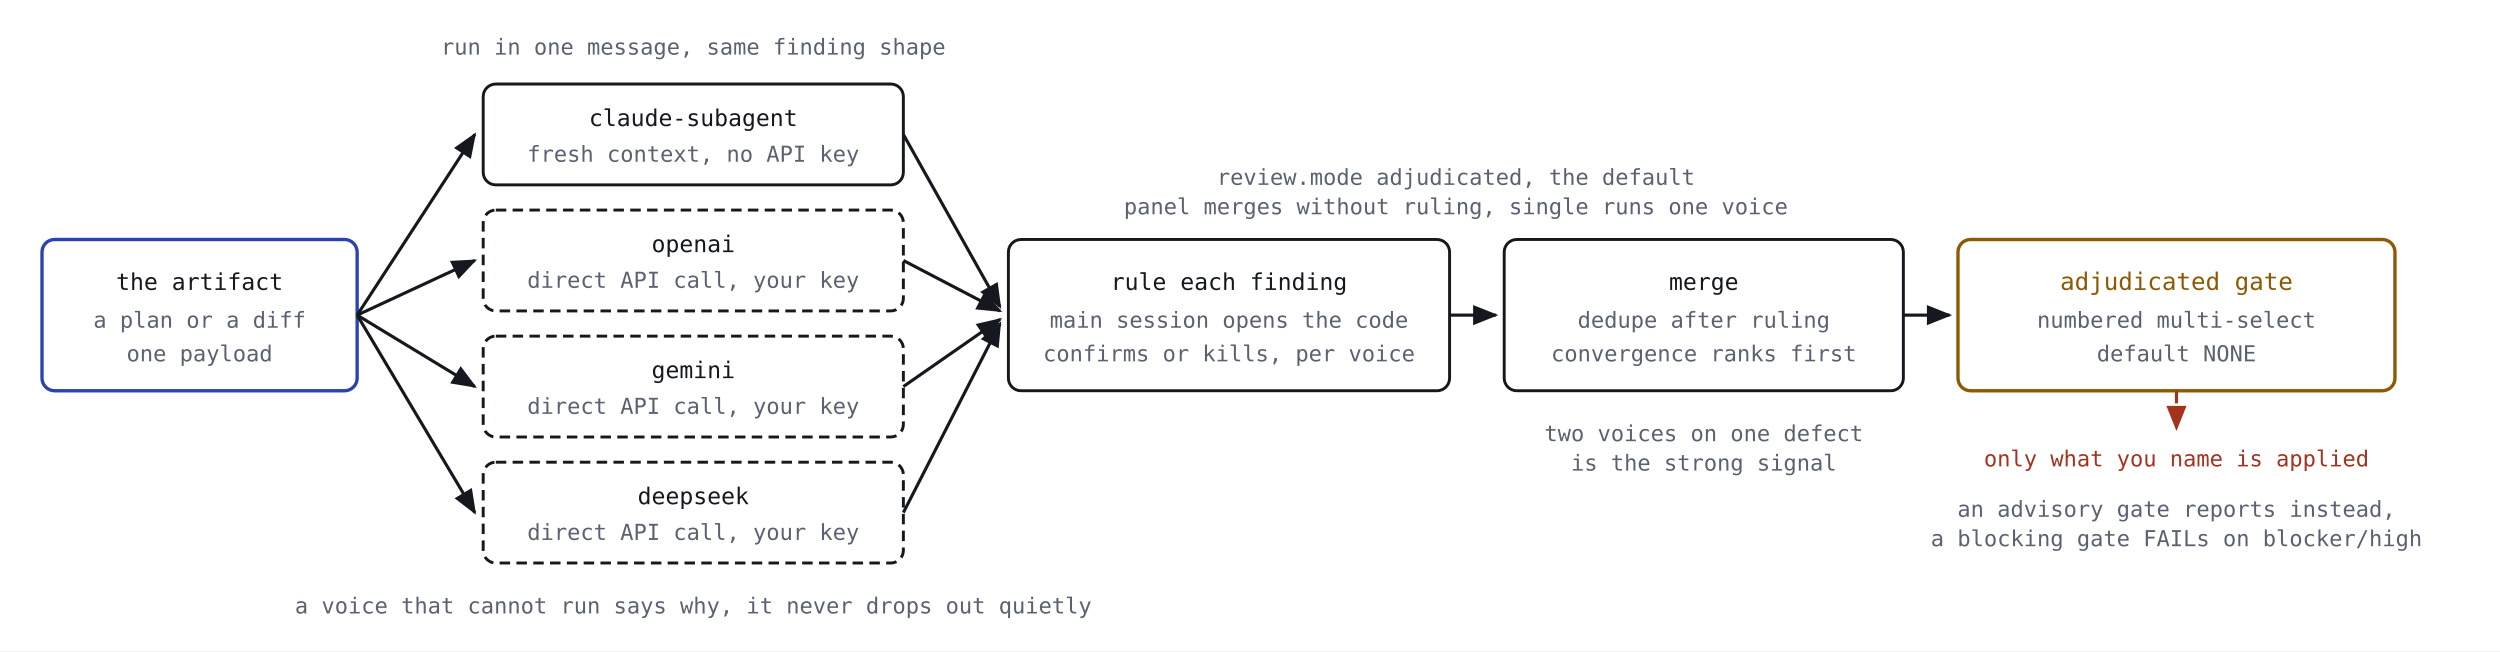
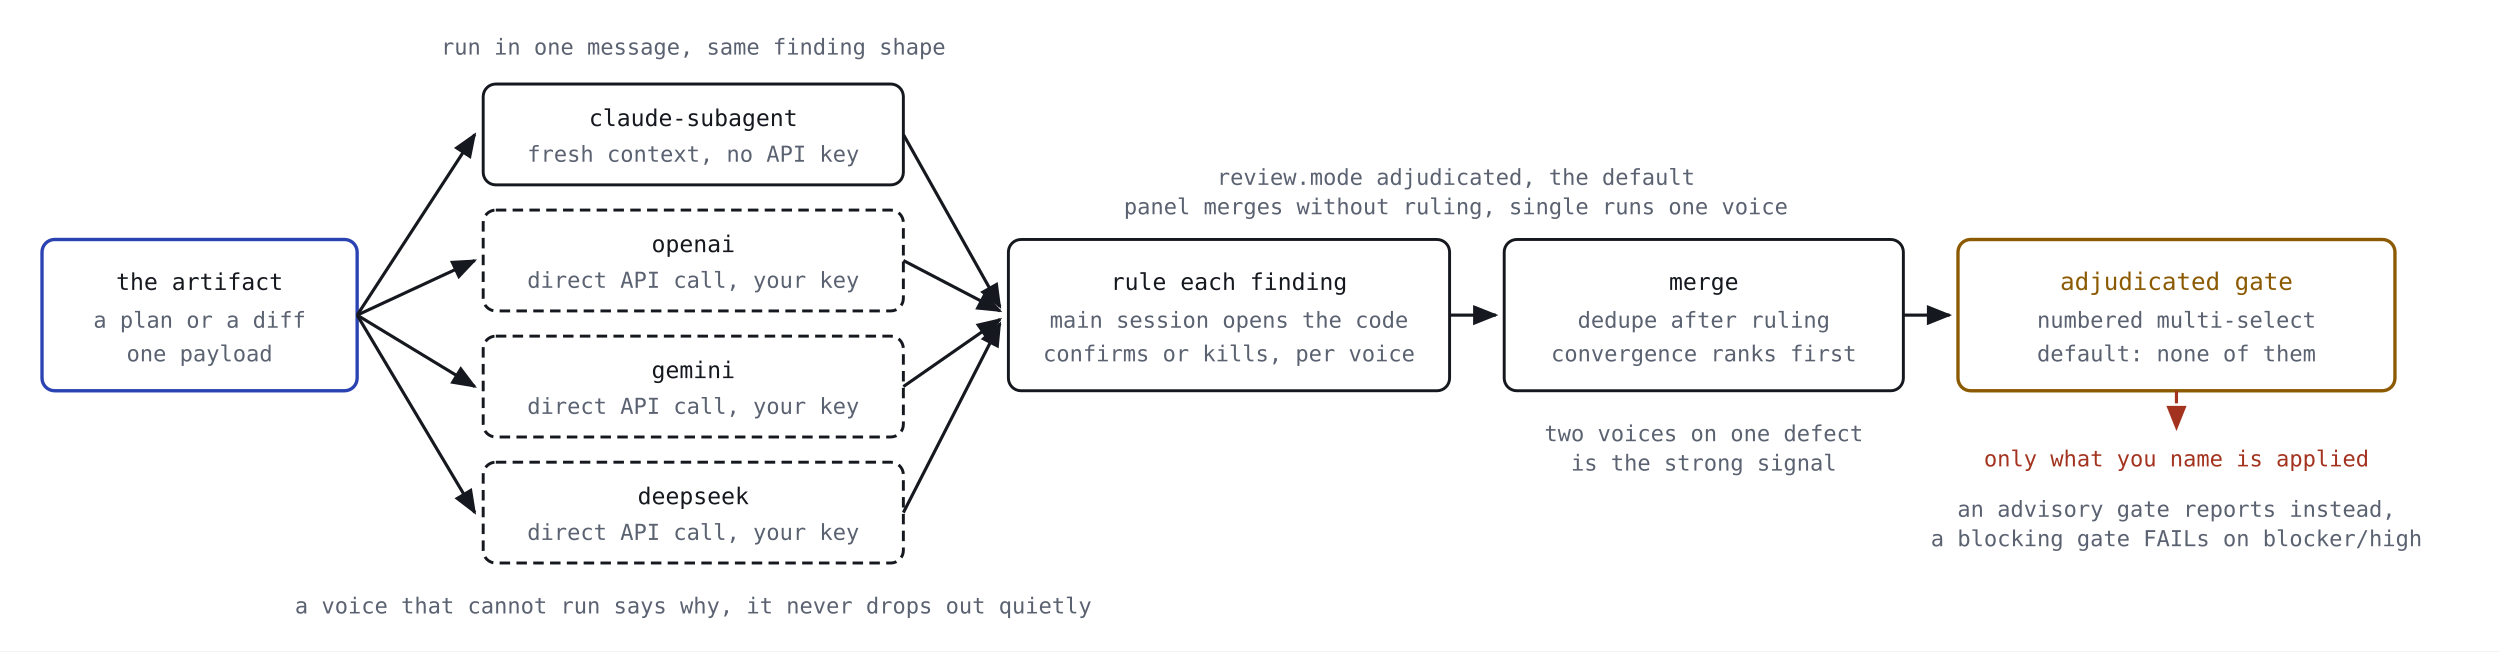
<svg xmlns="http://www.w3.org/2000/svg" viewBox="0 0 1190 310" width="1190" height="310" role="img" aria-label="The review panel: one plan or diff goes to every reviewer in one message, a fresh-context Claude subagent plus any of OpenAI, Gemini and DeepSeek that review.reviewers names in both the repository's config and the user-global config and that has a model and a key, each returning the same finding shape. Under review.mode adjudicated, the default, the main session rules on each finding against the cited code and merges the survivors with convergence ranked first; an adjudicated gate then hands you a numbered multi-select whose default is none.">
  <style>
    svg        { color: #15181E; background: #FFFFFF;
                 font-family: ui-monospace, "JetBrains Mono", SFMono-Regular, Menlo, Consolas, monospace; }
    .bg        { fill: #FFFFFF; }
    .box       { fill: #FFFFFF; stroke: currentColor; stroke-width: 1.4; }
    .box-opt   { fill: #FFFFFF; stroke: currentColor; stroke-width: 1.4; stroke-dasharray: 5 3; }
    .box-cmd   { fill: #FFFFFF; stroke: #2B43B2; stroke-width: 1.6; }
    .gate      { fill: none; stroke: #8B5A03; stroke-width: 1.6; }
    .edge      { fill: none; stroke: currentColor; stroke-width: 1.5; }
    .edge-alt  { fill: none; stroke: #A3331F; stroke-width: 1.5; stroke-dasharray: 6 4; }
    .lbl-sm    { font-size: 11px; fill: currentColor; }
    .lbl-mut   { font-size: 10.5px; fill: #5A6170; }
    .lbl-alt   { font-size: 10.5px; fill: #A3331F; }
    .lbl-gate  { font-size: 11.5px; fill: #8B5A03; }
    .head      { fill: currentColor; }
    .head-alt  { fill: #A3331F; }
    @media (prefers-color-scheme: dark) {
      svg        { color: #E2E6EC; background: #151920; }
      .bg        { fill: #151920; }
      .box       { fill: #151920; }
      .box-opt   { fill: #151920; }
      .box-cmd   { fill: #151920; stroke: #8698F6; }
      .gate      { stroke: #e2a64d; }
      .edge-alt  { stroke: #e2705c; }
      .lbl-mut   { fill: #929BAA; }
      .lbl-alt   { fill: #e2705c; }
      .lbl-gate  { fill: #e2a64d; }
      .head-alt  { fill: #e2705c; }
    }
  </style>
  <defs>
    <marker id="ah" viewBox="0 0 10 8" refX="9" refY="4" markerWidth="8" markerHeight="7" orient="auto-start-reverse">
      <polygon class="head" points="0,0 10,4 0,8" />
    </marker>
    <marker id="ah-alt" viewBox="0 0 10 8" refX="9" refY="4" markerWidth="8" markerHeight="7" orient="auto-start-reverse">
      <polygon class="head-alt" points="0,0 10,4 0,8" />
    </marker>
  </defs>
  <rect class="bg" x="0" y="0" width="1190" height="310" />
  <rect class="box-cmd" x="20" y="114" width="150" height="72" rx="6" />
  <text class="lbl-sm" x="95" y="138" text-anchor="middle">the artifact</text>
  <text class="lbl-mut" x="95" y="156" text-anchor="middle">a plan or a diff</text>
  <text class="lbl-mut" x="95" y="172" text-anchor="middle">one payload</text>
  <text class="lbl-mut" x="330" y="26" text-anchor="middle">run in one message, same finding shape</text>
  <rect class="box" x="230" y="40" width="200" height="48" rx="6" />
  <text class="lbl-sm" x="330" y="60" text-anchor="middle">claude-subagent</text>
  <text class="lbl-mut" x="330" y="77" text-anchor="middle">fresh context, no API key</text>
  <rect class="box-opt" x="230" y="100" width="200" height="48" rx="6" />
  <text class="lbl-sm" x="330" y="120" text-anchor="middle">openai</text>
  <text class="lbl-mut" x="330" y="137" text-anchor="middle">direct API call, your key</text>
  <rect class="box-opt" x="230" y="160" width="200" height="48" rx="6" />
  <text class="lbl-sm" x="330" y="180" text-anchor="middle">gemini</text>
  <text class="lbl-mut" x="330" y="197" text-anchor="middle">direct API call, your key</text>
  <rect class="box-opt" x="230" y="220" width="200" height="48" rx="6" />
  <text class="lbl-sm" x="330" y="240" text-anchor="middle">deepseek</text>
  <text class="lbl-mut" x="330" y="257" text-anchor="middle">direct API call, your key</text>
  <text class="lbl-mut" x="330" y="292" text-anchor="middle">a voice that cannot run says why, it never drops out quietly</text>
  <line class="edge" x1="170" y1="150" x2="226" y2="64" marker-end="url(#ah)" />
  <line class="edge" x1="170" y1="150" x2="226" y2="124" marker-end="url(#ah)" />
  <line class="edge" x1="170" y1="150" x2="226" y2="184" marker-end="url(#ah)" />
  <line class="edge" x1="170" y1="150" x2="226" y2="244" marker-end="url(#ah)" />
  <line class="edge" x1="430" y1="64" x2="476" y2="146" marker-end="url(#ah)" />
  <line class="edge" x1="430" y1="124" x2="476" y2="148" marker-end="url(#ah)" />
  <line class="edge" x1="430" y1="184" x2="476" y2="152" marker-end="url(#ah)" />
  <line class="edge" x1="430" y1="244" x2="476" y2="154" marker-end="url(#ah)" />
  <text class="lbl-mut" x="693" y="88" text-anchor="middle">review.mode adjudicated, the default</text>
  <text class="lbl-mut" x="693" y="102" text-anchor="middle">panel merges without ruling, single runs one voice</text>
  <rect class="box" x="480" y="114" width="210" height="72" rx="6" />
  <text class="lbl-sm" x="585" y="138" text-anchor="middle">rule each finding</text>
  <text class="lbl-mut" x="585" y="156" text-anchor="middle">main session opens the code</text>
  <text class="lbl-mut" x="585" y="172" text-anchor="middle">confirms or kills, per voice</text>
  <rect class="box" x="716" y="114" width="190" height="72" rx="6" />
  <text class="lbl-sm" x="811" y="138" text-anchor="middle">merge</text>
  <text class="lbl-mut" x="811" y="156" text-anchor="middle">dedupe after ruling</text>
  <text class="lbl-mut" x="811" y="172" text-anchor="middle">convergence ranks first</text>
  <rect class="gate" x="932" y="114" width="208" height="72" rx="6" />
  <text class="lbl-gate" x="1036" y="138" text-anchor="middle">adjudicated gate</text>
  <text class="lbl-mut" x="1036" y="156" text-anchor="middle">numbered multi-select</text>
-   <text class="lbl-mut" x="1036" y="172" text-anchor="middle">default NONE</text>
+   <text class="lbl-mut" x="1036" y="172" text-anchor="middle">default: none of them</text>
  <line class="edge" x1="690" y1="150" x2="712" y2="150" marker-end="url(#ah)" />
  <line class="edge" x1="906" y1="150" x2="928" y2="150" marker-end="url(#ah)" />
  <text class="lbl-mut" x="811" y="210" text-anchor="middle">two voices on one defect</text>
  <text class="lbl-mut" x="811" y="224" text-anchor="middle">is the strong signal</text>
  <line class="edge-alt" x1="1036" y1="186" x2="1036" y2="204" marker-end="url(#ah-alt)" />
  <text class="lbl-alt" x="1036" y="222" text-anchor="middle">only what you name is applied</text>
  <text class="lbl-mut" x="1036" y="246" text-anchor="middle">an advisory gate reports instead,</text>
  <text class="lbl-mut" x="1036" y="260" text-anchor="middle">a blocking gate FAILs on blocker/high</text>
</svg>
